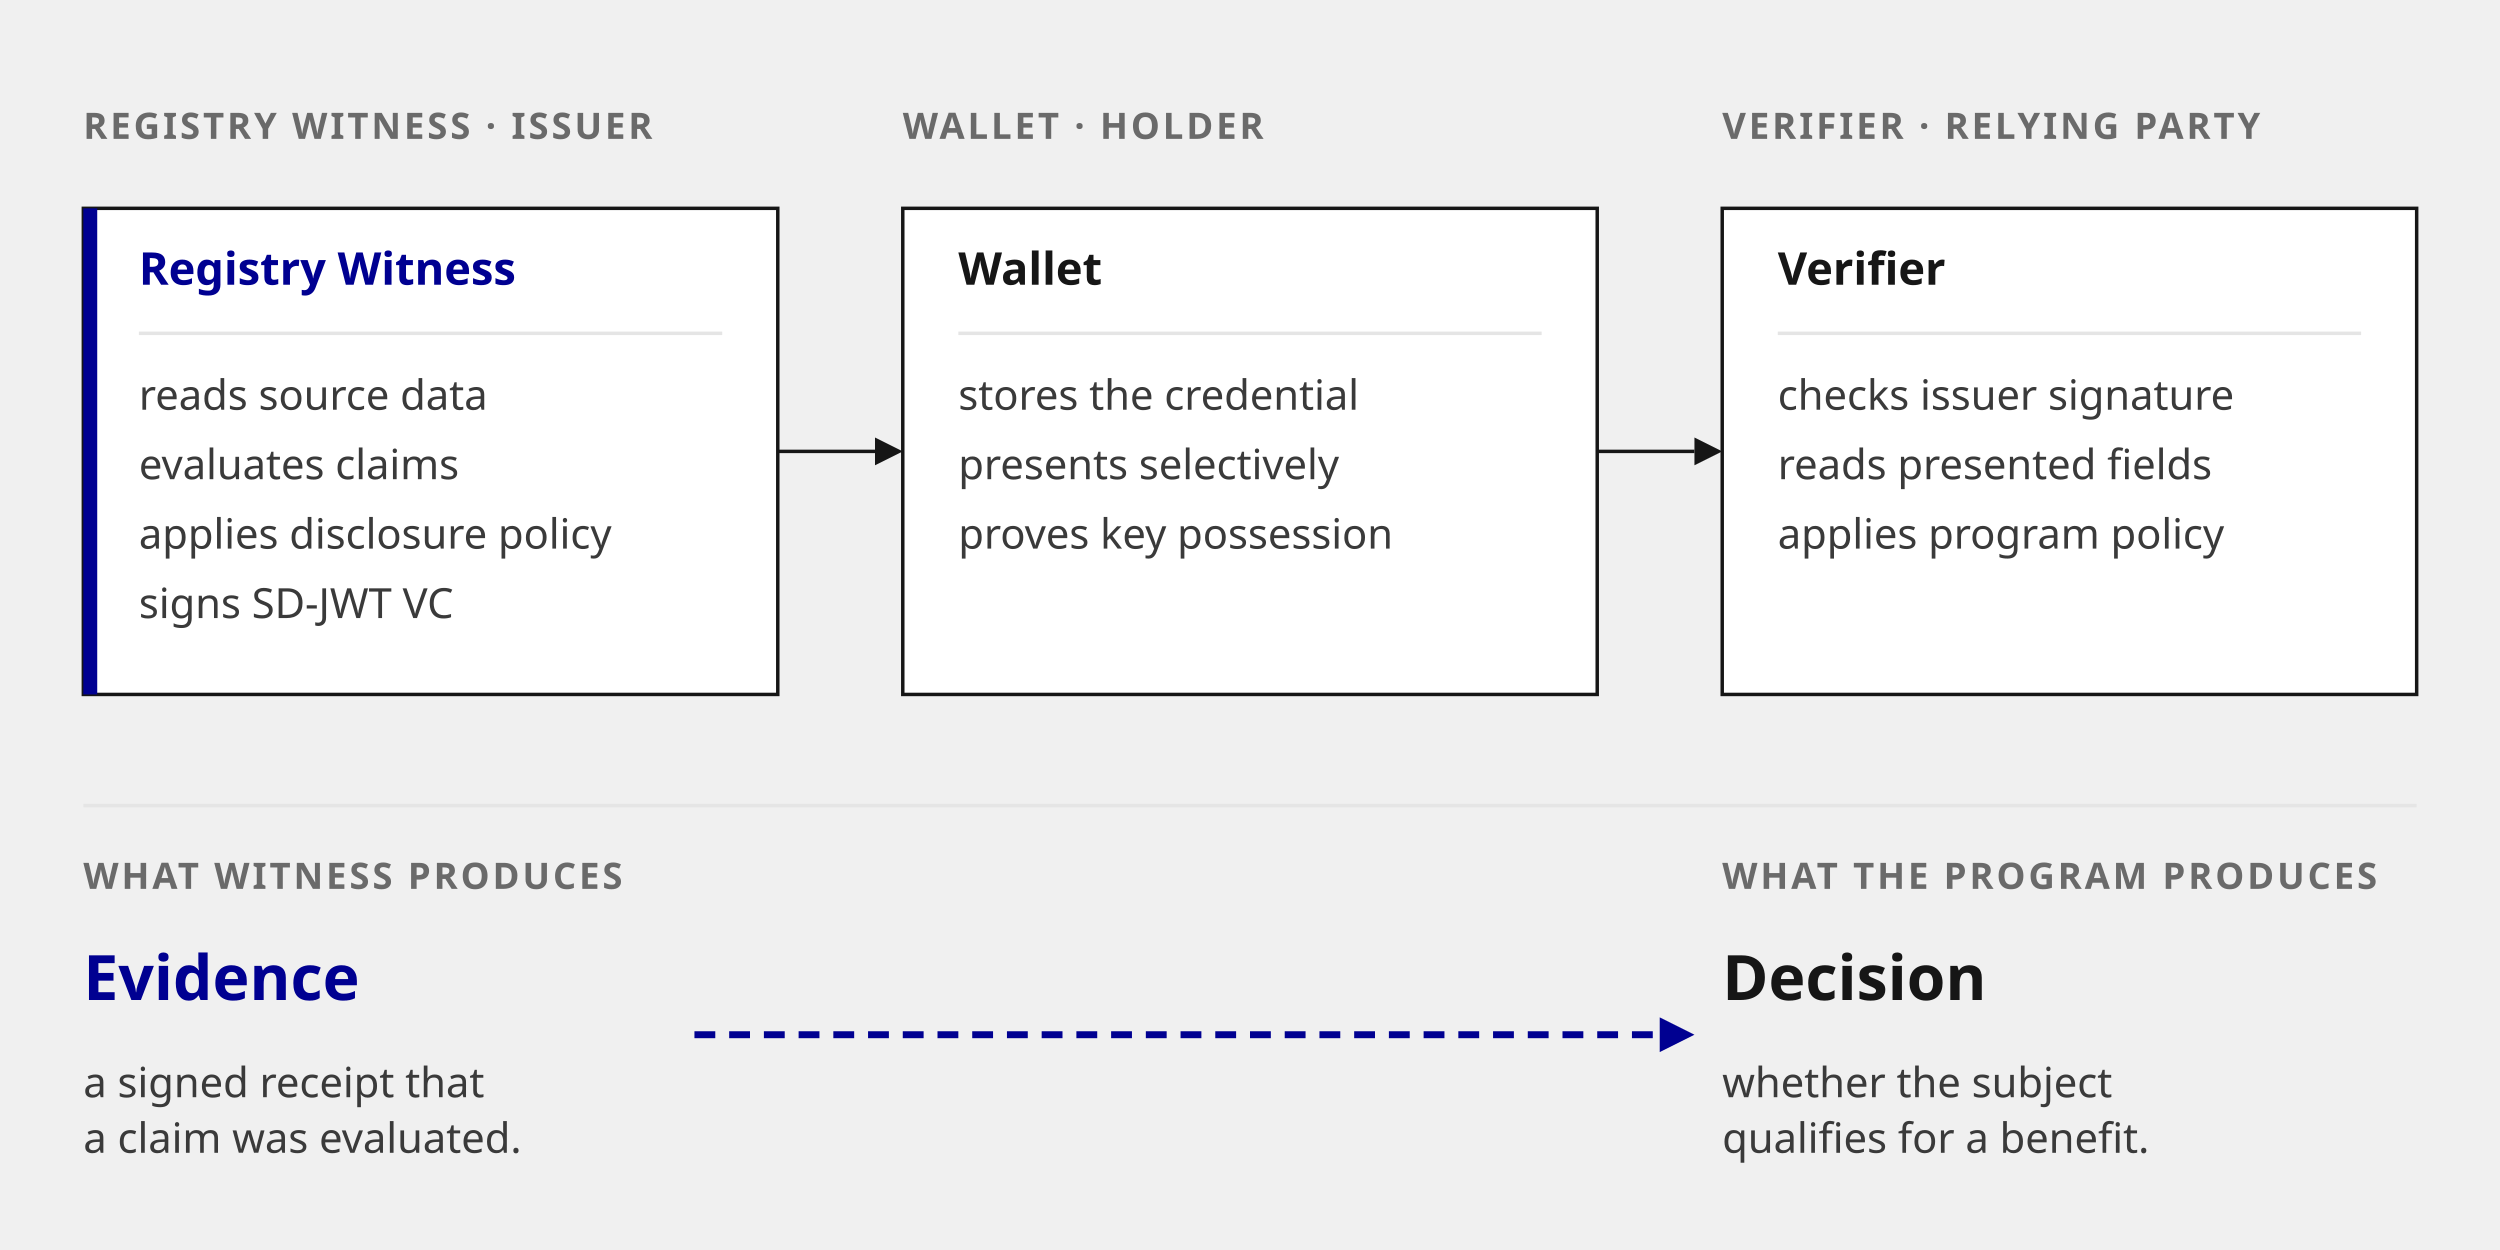
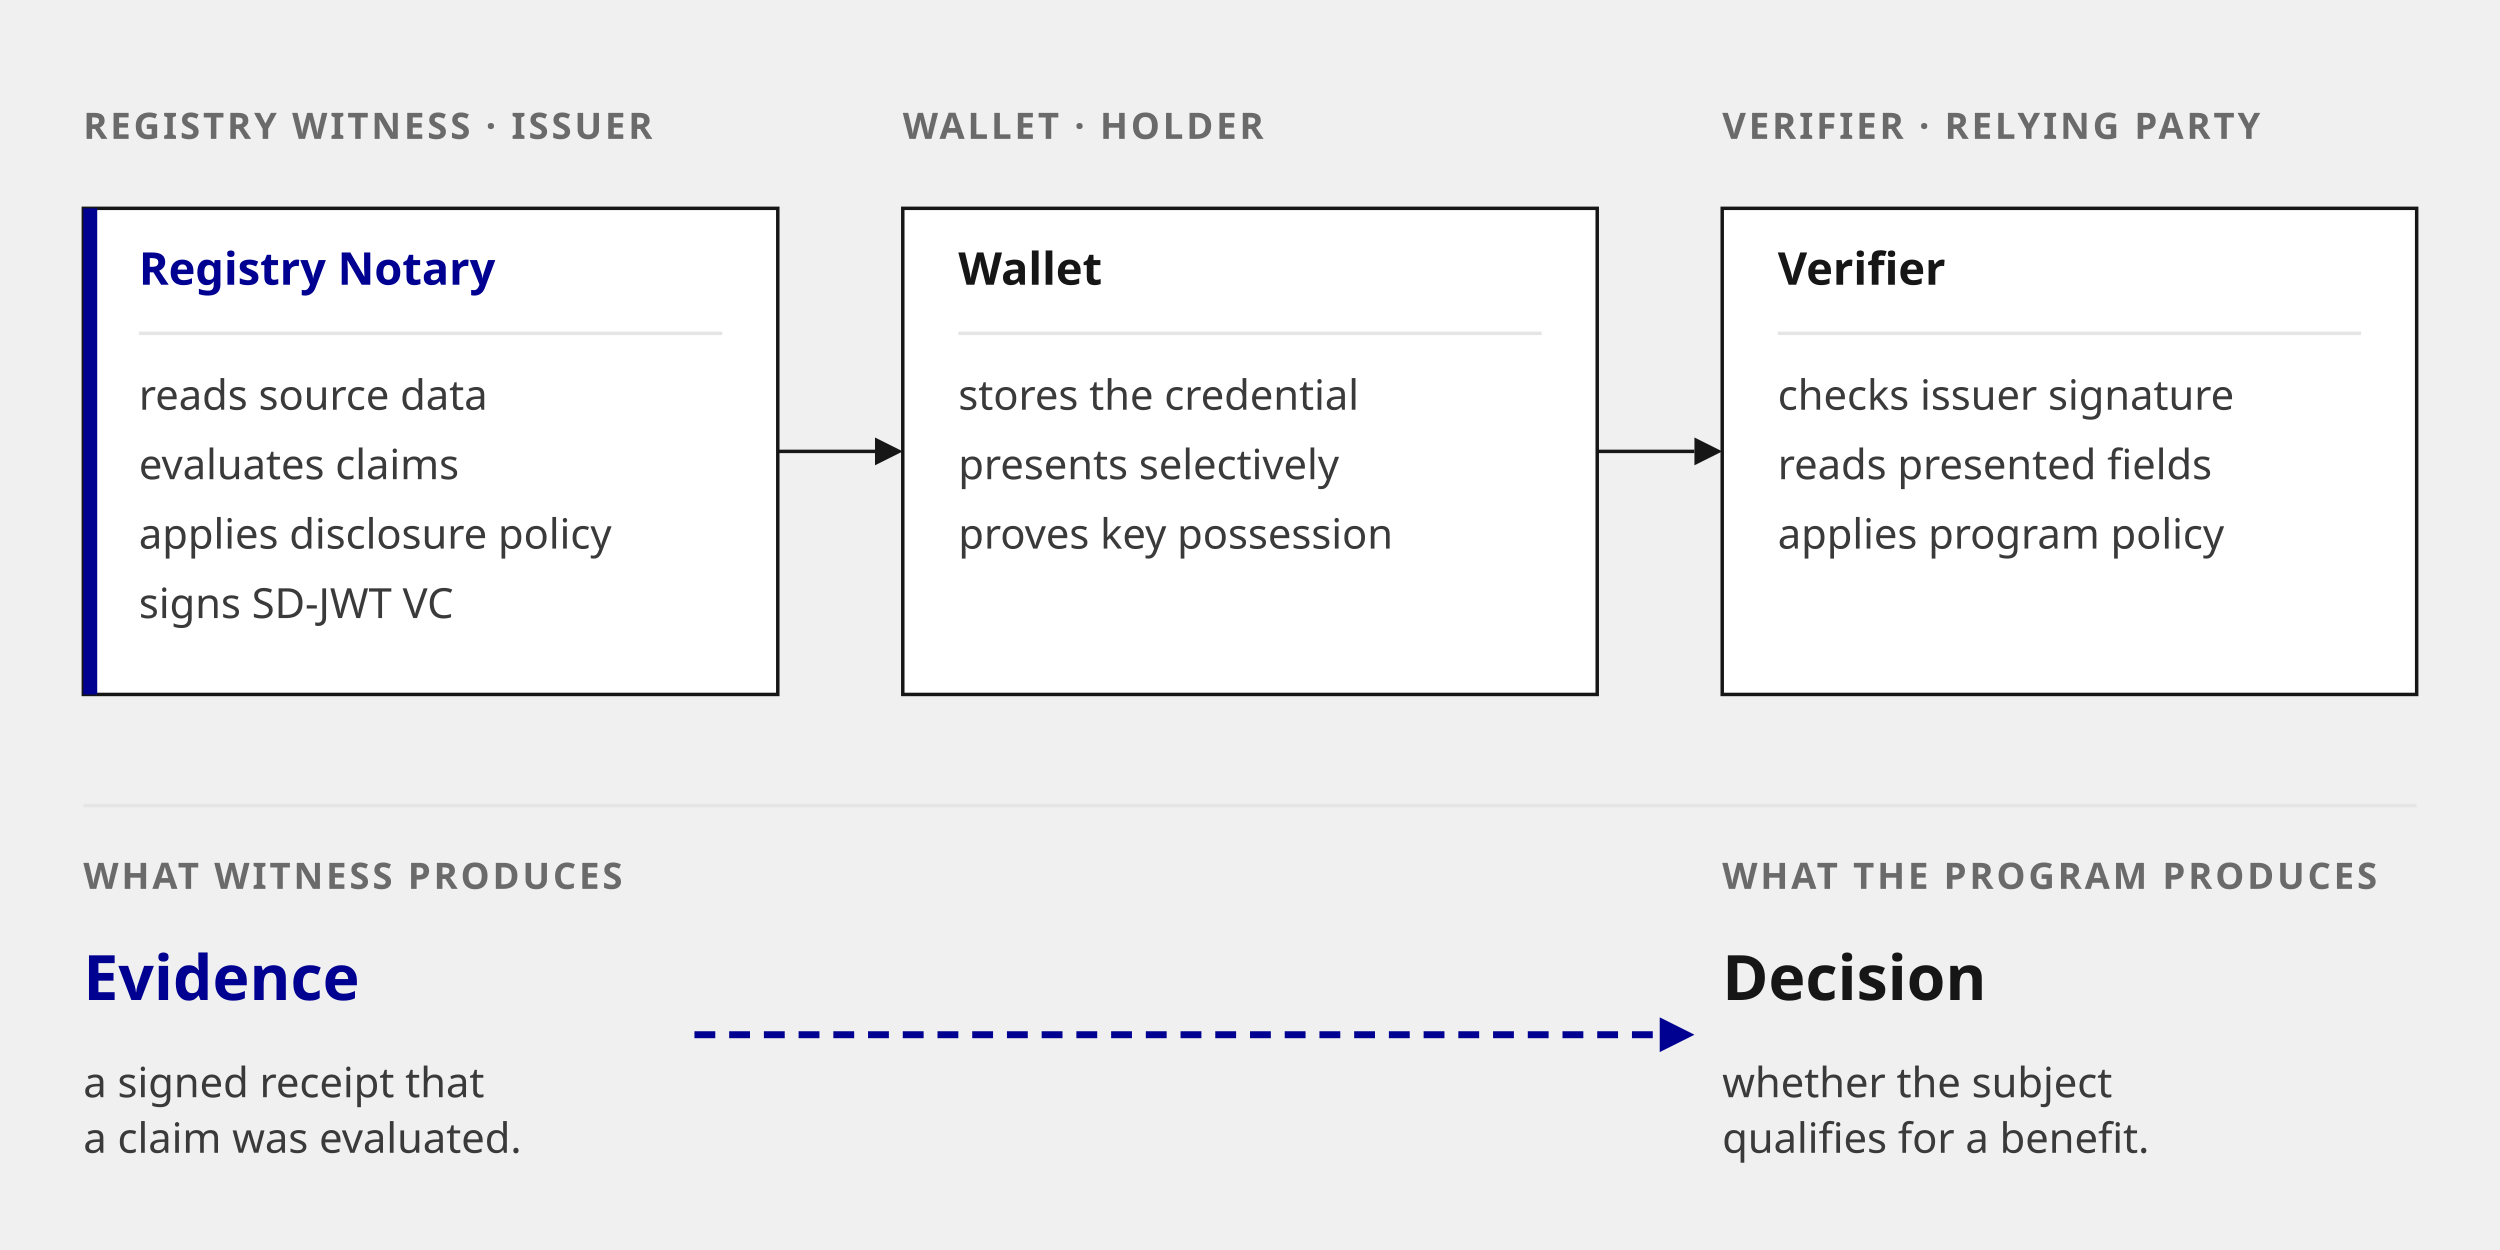
<svg xmlns="http://www.w3.org/2000/svg" viewBox="0 0 720 360" role="img" aria-labelledby="w-title w-desc" fill="none">
  <style>
    .h { font: 600 13px 'Public Sans', system-ui, sans-serif; fill: #161616; }
    .m { font: 600 10.5px 'Public Sans', system-ui, sans-serif; fill: #6a6a6a; letter-spacing: 0.08em; }
    .c { font: 400 11px 'IBM Plex Mono', ui-monospace, monospace; fill: #6a6a6a; }
    .b { font: 400 12px 'Public Sans', system-ui, sans-serif; fill: #3a3a3a; }
    .a { font: 600 13px 'Public Sans', system-ui, sans-serif; fill: #000091; }
    .big { font: 700 18px 'Public Sans', system-ui, sans-serif; fill: #161616; }
    .bigblue { font: 700 18px 'Public Sans', system-ui, sans-serif; fill: #000091; }
  </style>
  <text x="24" y="40" class="m">REGISTRY WITNESS · ISSUER</text>
  <text x="260" y="40" class="m">WALLET · HOLDER</text>
  <text x="496" y="40" class="m">VERIFIER · RELYING PARTY</text>
  <rect x="24" y="60" width="200" height="140" fill="#ffffff" stroke="#161616" stroke-width="1" />
  <rect x="24" y="60" width="4" height="140" fill="#000091" />
-   <text x="40" y="82" class="a">Registry Witness</text>
+   <text x="40" y="82" class="a">Registry Notary</text>
  <line x1="40" y1="96" x2="208" y2="96" stroke="#e5e5e5" />
  <text x="40" y="118" class="b">reads source data</text>
  <text x="40" y="138" class="b">evaluates claims</text>
  <text x="40" y="158" class="b">applies disclosure policy</text>
  <text x="40" y="178" class="b">signs SD-JWT VC</text>
  <rect x="260" y="60" width="200" height="140" fill="#ffffff" stroke="#161616" stroke-width="1" />
  <text x="276" y="82" class="h">Wallet</text>
  <line x1="276" y1="96" x2="444" y2="96" stroke="#e5e5e5" />
  <text x="276" y="118" class="b">stores the credential</text>
  <text x="276" y="138" class="b">presents selectively</text>
  <text x="276" y="158" class="b">proves key possession</text>
  <rect x="496" y="60" width="200" height="140" fill="#ffffff" stroke="#161616" stroke-width="1" />
  <text x="512" y="82" class="h">Verifier</text>
  <line x1="512" y1="96" x2="680" y2="96" stroke="#e5e5e5" />
  <text x="512" y="118" class="b">checks issuer signature</text>
  <text x="512" y="138" class="b">reads presented fields</text>
  <text x="512" y="158" class="b">applies program policy</text>
  <line x1="224" y1="130" x2="252" y2="130" stroke="#161616" />
  <polygon points="260,130 252,126 252,134" fill="#161616" />
  <line x1="460" y1="130" x2="488" y2="130" stroke="#161616" />
  <polygon points="496,130 488,126 488,134" fill="#161616" />
  <line x1="24" y1="232" x2="696" y2="232" stroke="#e5e5e5" />
  <text x="24" y="256" class="m">WHAT WITNESS PRODUCES</text>
  <text x="24" y="288" class="bigblue">Evidence</text>
  <text x="24" y="316" class="b">a signed receipt that</text>
  <text x="24" y="332" class="b">a claim was evaluated.</text>
  <text x="496" y="256" class="m">WHAT THE PROGRAM PRODUCES</text>
  <text x="496" y="288" class="big">Decision</text>
  <text x="496" y="316" class="b">whether the subject</text>
  <text x="496" y="332" class="b">qualifies for a benefit.</text>
  <line x1="200" y1="298" x2="478" y2="298" stroke="#000091" stroke-width="2" stroke-dasharray="6 4" />
  <polygon points="488,298 478,293 478,303" fill="#000091" />
</svg>
